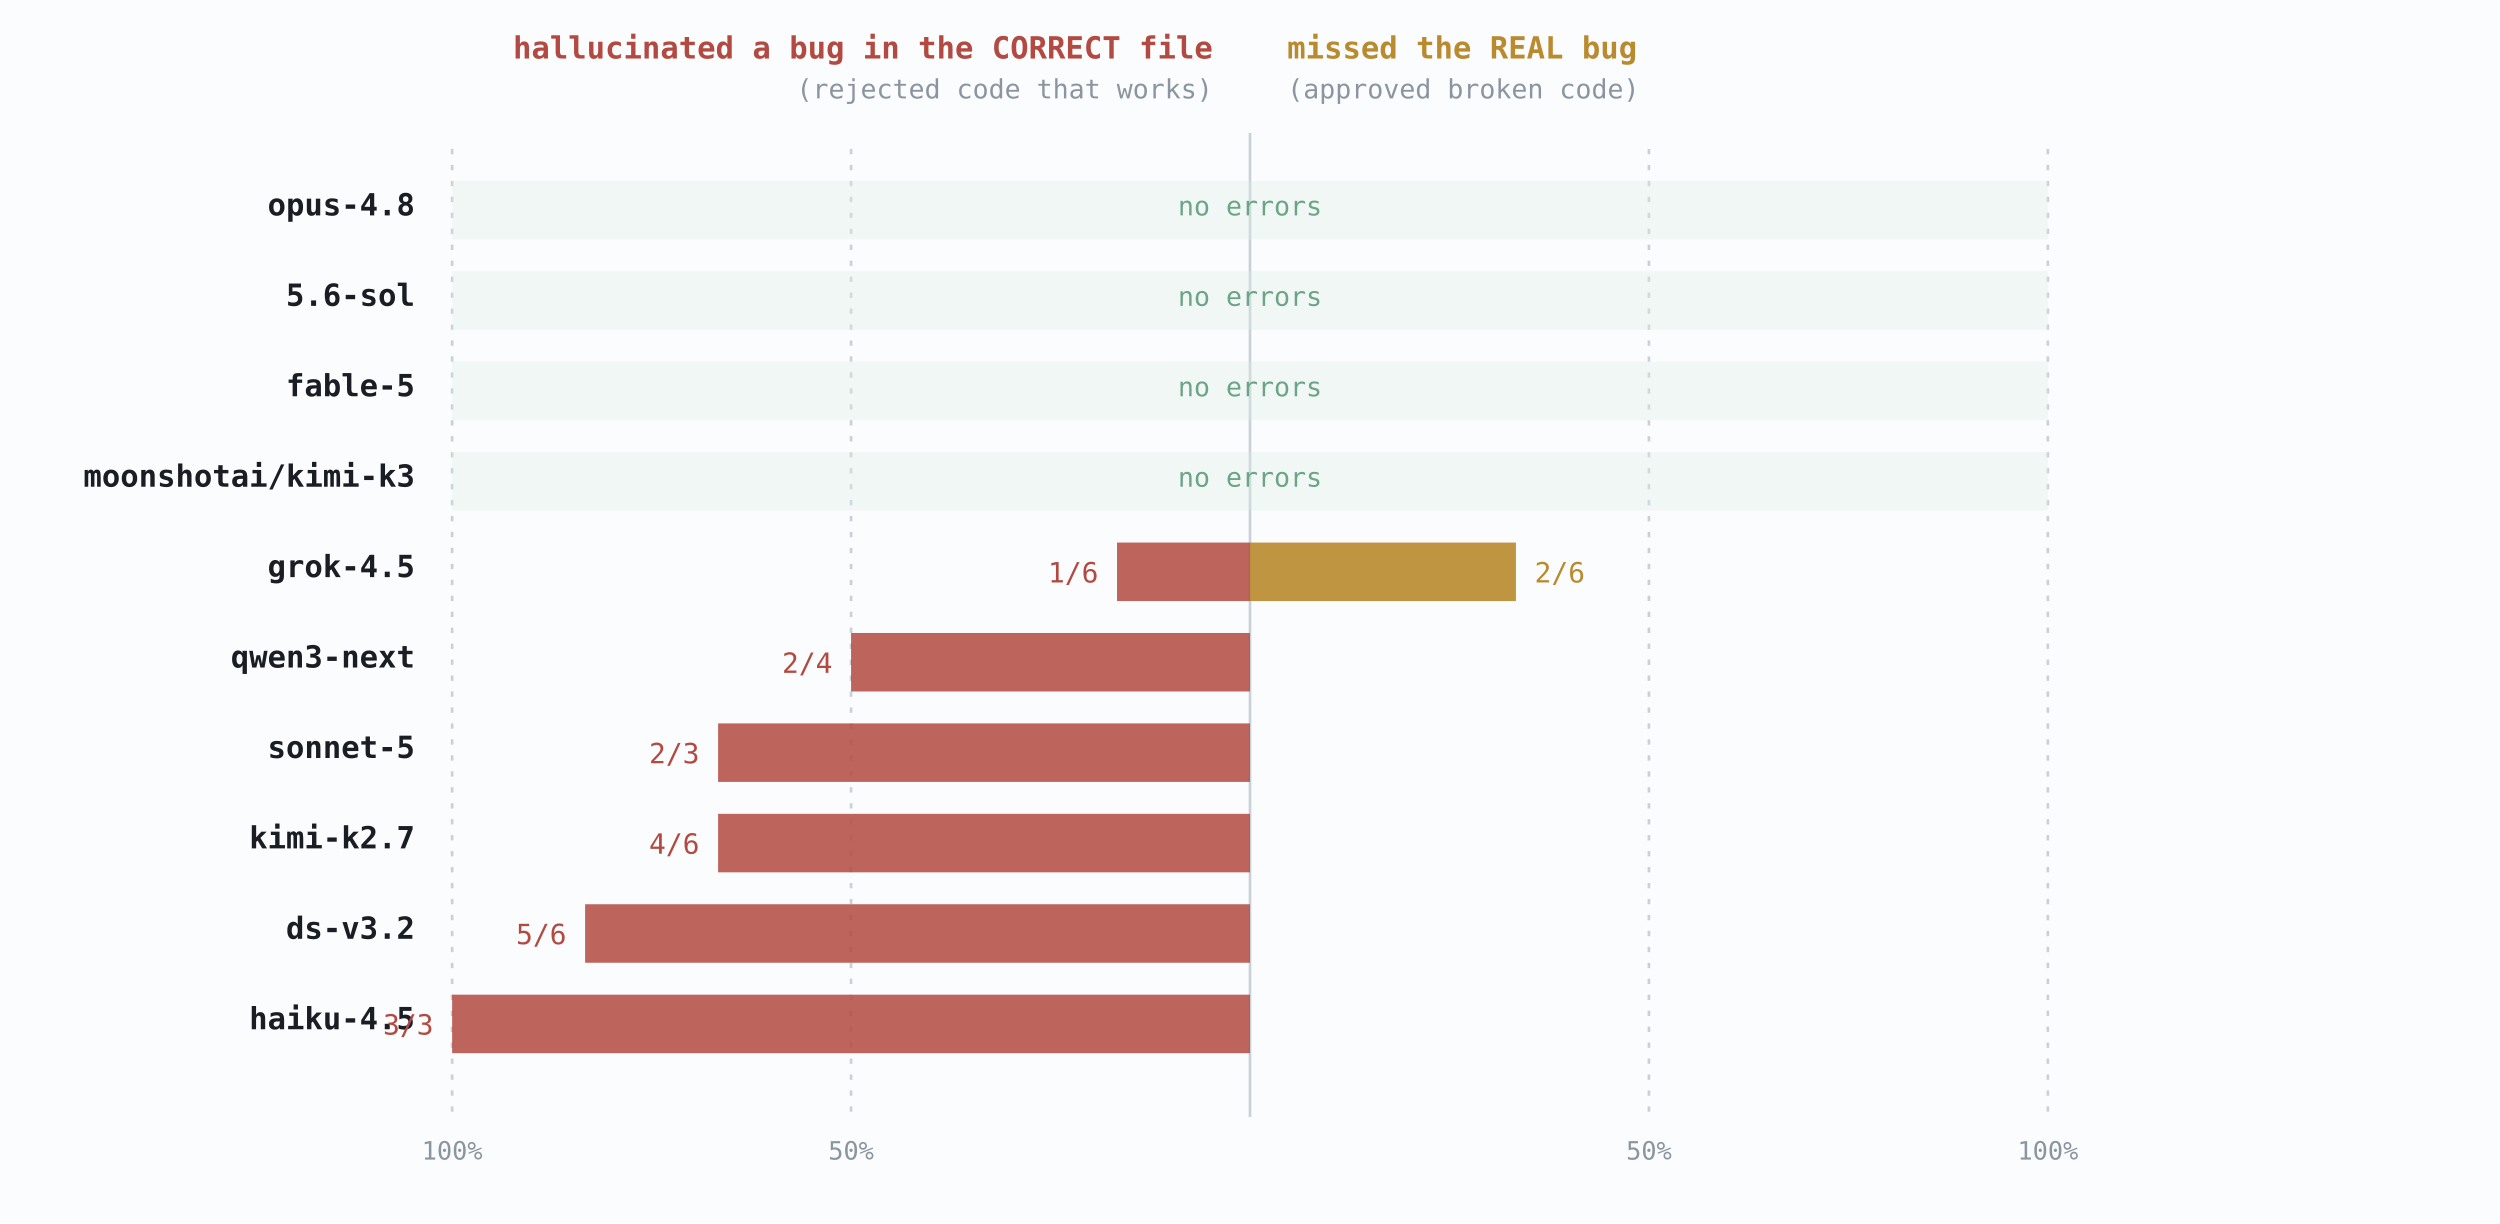
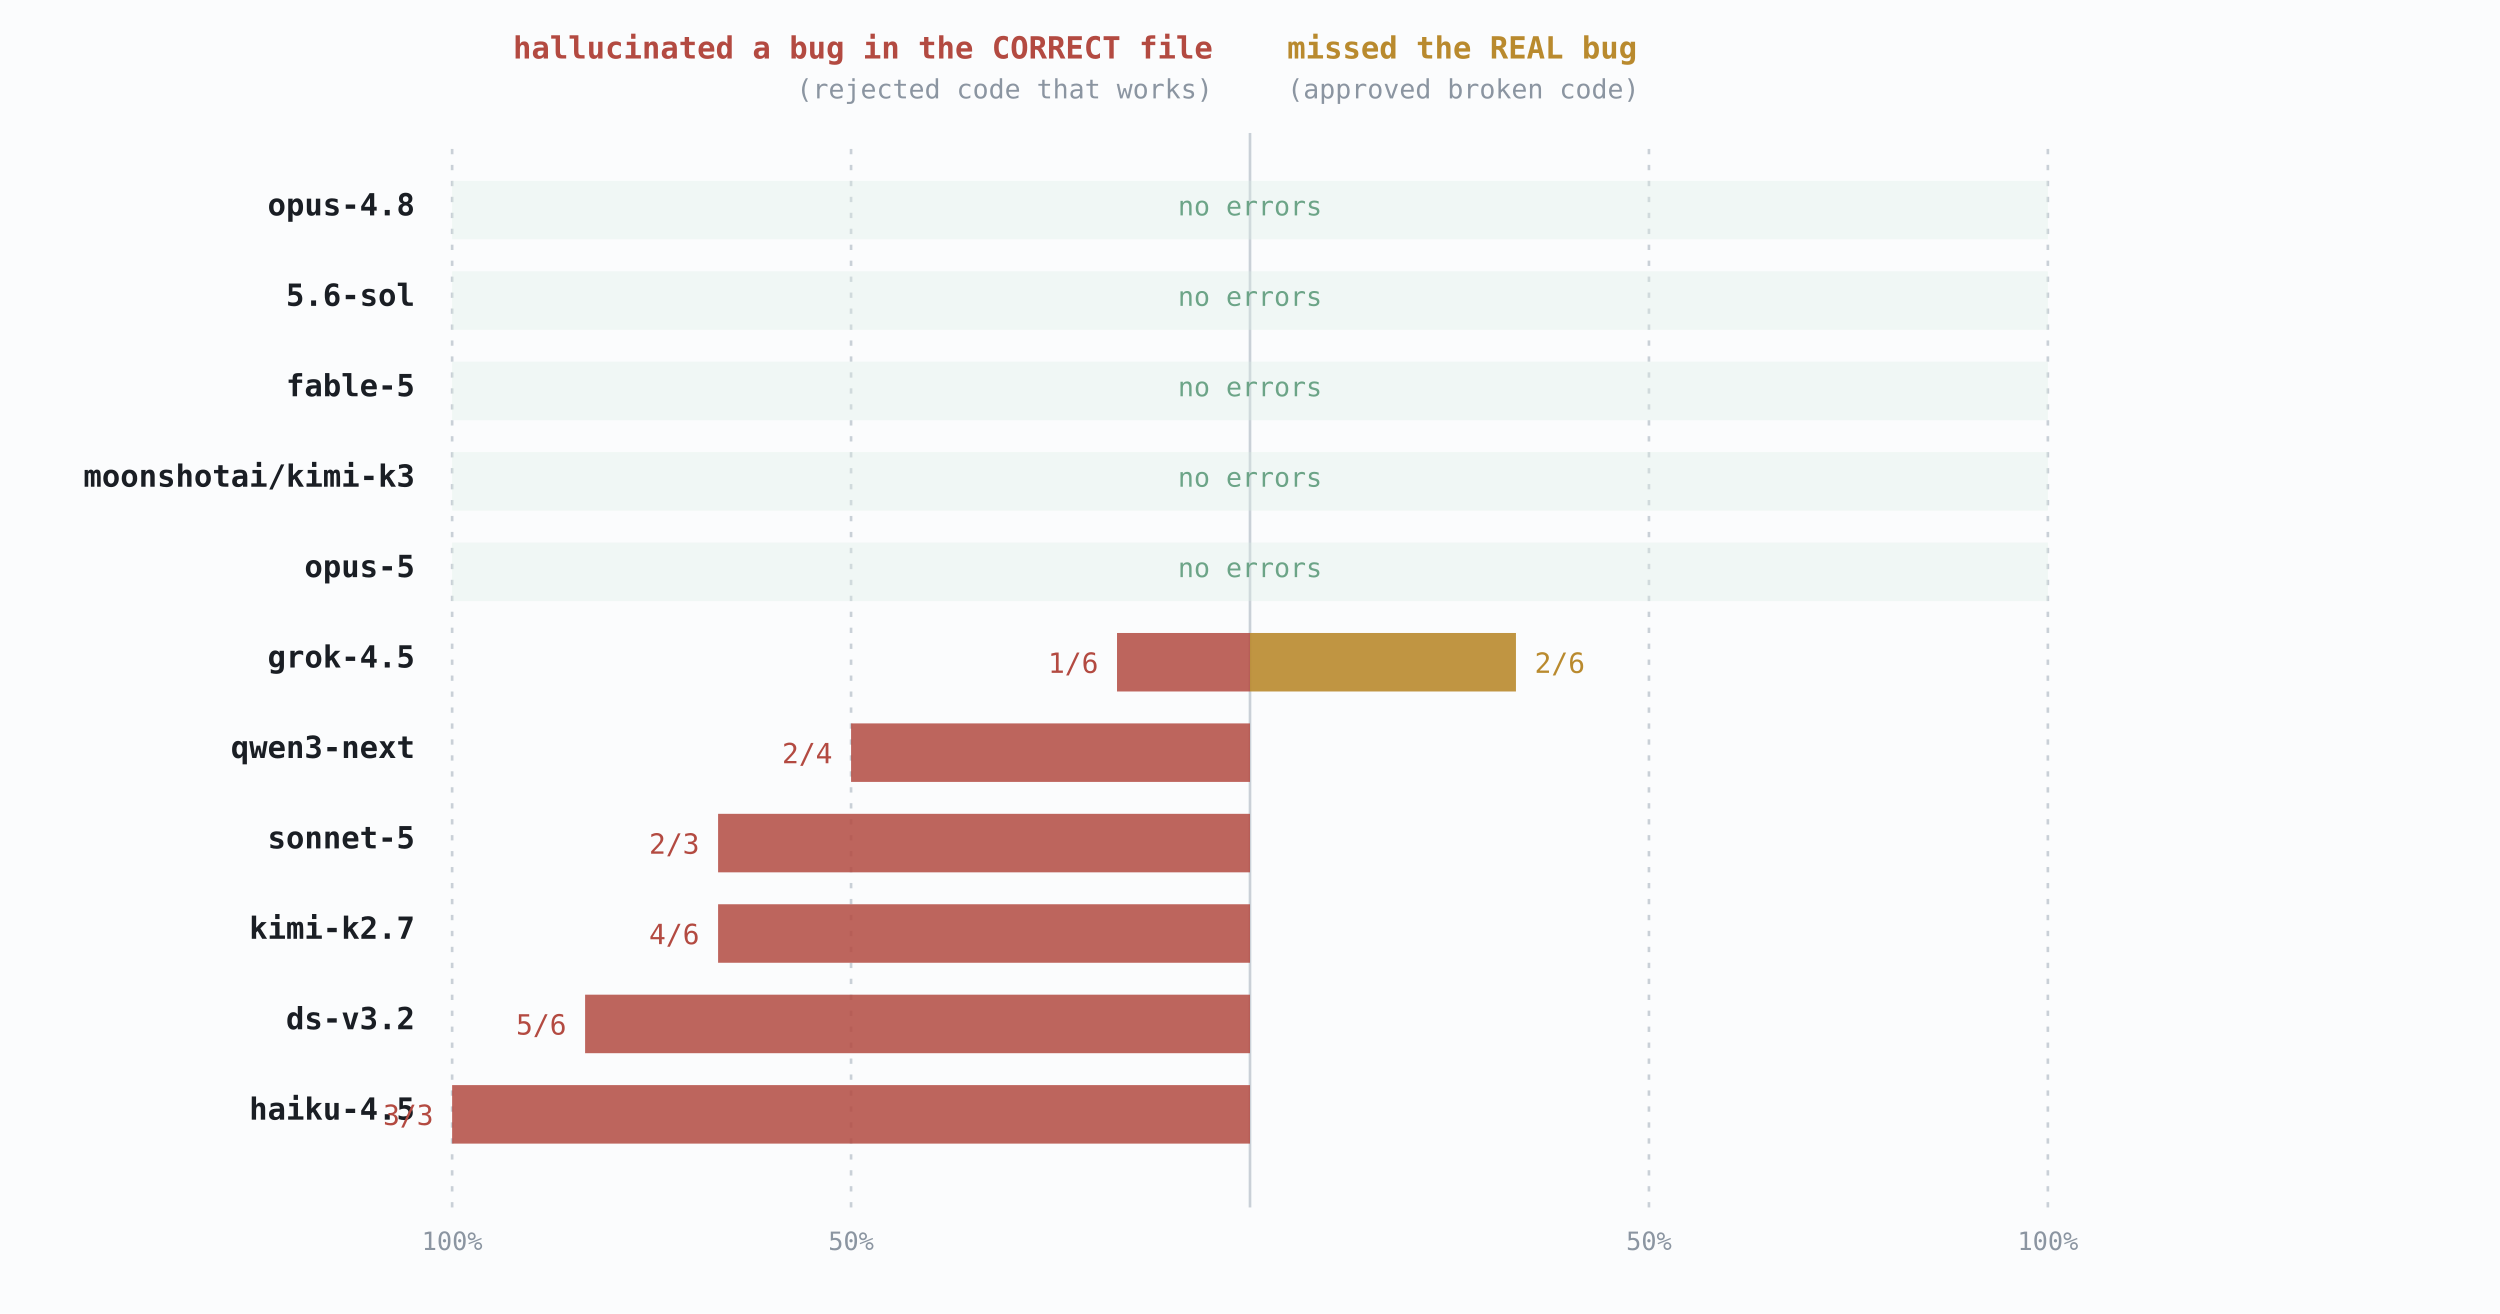
- <svg xmlns="http://www.w3.org/2000/svg" width="940" height="460" viewBox="0 0 940 460" font-family="ui-monospace,'SF Mono','Cascadia Code',Menlo,Consolas,monospace">
-   <rect width="940" height="460" fill="#FBFCFD" />
+ <svg xmlns="http://www.w3.org/2000/svg" width="940" height="494" viewBox="0 0 940 494" font-family="ui-monospace,'SF Mono','Cascadia Code',Menlo,Consolas,monospace">
+   <rect width="940" height="494" fill="#FBFCFD" />
  <text x="456" y="22" font-size="11.5" fill="#B34A41" text-anchor="end" font-weight="bold">hallucinated a bug in the CORRECT file</text>
  <text x="456" y="37" font-size="10" fill="#8B95A1" text-anchor="end" font-weight="normal">(rejected code that works)</text>
  <text x="484" y="22" font-size="11.5" fill="#B98A2E" text-anchor="start" font-weight="bold">missed the REAL bug</text>
  <text x="484" y="37" font-size="10" fill="#8B95A1" text-anchor="start" font-weight="normal">(approved broken code)</text>
-   <line x1="470" y1="50" x2="470" y2="420" stroke="#C9D0D7" />
-   <line x1="320.0" y1="56" x2="320.0" y2="420" stroke="#C9D0D7" stroke-dasharray="2 4" />
-   <text x="320.0" y="436" font-size="9.5" fill="#8B95A1" text-anchor="middle" font-weight="normal">50%</text>
-   <line x1="620.0" y1="56" x2="620.0" y2="420" stroke="#C9D0D7" stroke-dasharray="2 4" />
-   <text x="620.0" y="436" font-size="9.5" fill="#8B95A1" text-anchor="middle" font-weight="normal">50%</text>
-   <line x1="170.0" y1="56" x2="170.0" y2="420" stroke="#C9D0D7" stroke-dasharray="2 4" />
-   <text x="170.0" y="436" font-size="9.5" fill="#8B95A1" text-anchor="middle" font-weight="normal">100%</text>
-   <line x1="770.0" y1="56" x2="770.0" y2="420" stroke="#C9D0D7" stroke-dasharray="2 4" />
-   <text x="770.0" y="436" font-size="9.5" fill="#8B95A1" text-anchor="middle" font-weight="normal">100%</text>
+   <line x1="470" y1="50" x2="470" y2="454" stroke="#C9D0D7" />
+   <line x1="320.0" y1="56" x2="320.0" y2="454" stroke="#C9D0D7" stroke-dasharray="2 4" />
+   <text x="320.0" y="470" font-size="9.5" fill="#8B95A1" text-anchor="middle" font-weight="normal">50%</text>
+   <line x1="620.0" y1="56" x2="620.0" y2="454" stroke="#C9D0D7" stroke-dasharray="2 4" />
+   <text x="620.0" y="470" font-size="9.5" fill="#8B95A1" text-anchor="middle" font-weight="normal">50%</text>
+   <line x1="170.0" y1="56" x2="170.0" y2="454" stroke="#C9D0D7" stroke-dasharray="2 4" />
+   <text x="170.0" y="470" font-size="9.5" fill="#8B95A1" text-anchor="middle" font-weight="normal">100%</text>
+   <line x1="770.0" y1="56" x2="770.0" y2="454" stroke="#C9D0D7" stroke-dasharray="2 4" />
+   <text x="770.0" y="470" font-size="9.5" fill="#8B95A1" text-anchor="middle" font-weight="normal">100%</text>
  <text x="156" y="81" font-size="11.5" fill="#1A1E24" text-anchor="end" font-weight="bold">opus-4.8</text>
  <text x="470" y="81" font-size="10" fill="#2F7D55" text-anchor="middle" font-weight="normal">no errors</text>
  <rect x="170" y="68" width="600" height="22" fill="#DCEFE4" opacity="0.35" />
  <text x="156" y="115" font-size="11.5" fill="#1A1E24" text-anchor="end" font-weight="bold">5.6-sol</text>
  <text x="470" y="115" font-size="10" fill="#2F7D55" text-anchor="middle" font-weight="normal">no errors</text>
  <rect x="170" y="102" width="600" height="22" fill="#DCEFE4" opacity="0.35" />
  <text x="156" y="149" font-size="11.5" fill="#1A1E24" text-anchor="end" font-weight="bold">fable-5</text>
  <text x="470" y="149" font-size="10" fill="#2F7D55" text-anchor="middle" font-weight="normal">no errors</text>
  <rect x="170" y="136" width="600" height="22" fill="#DCEFE4" opacity="0.35" />
  <text x="156" y="183" font-size="11.5" fill="#1A1E24" text-anchor="end" font-weight="bold">moonshotai/kimi-k3</text>
  <text x="470" y="183" font-size="10" fill="#2F7D55" text-anchor="middle" font-weight="normal">no errors</text>
  <rect x="170" y="170" width="600" height="22" fill="#DCEFE4" opacity="0.35" />
-   <text x="156" y="217" font-size="11.5" fill="#1A1E24" text-anchor="end" font-weight="bold">grok-4.5</text>
-   <rect x="420.0" y="204" width="50.0" height="22" fill="#B34A41" opacity="0.85" />
-   <text x="413.0" y="219" font-size="10.5" fill="#B34A41" text-anchor="end" font-weight="normal">1/6</text>
-   <rect x="470" y="204" width="100.0" height="22" fill="#B98A2E" opacity="0.9" />
-   <text x="577.0" y="219" font-size="10.5" fill="#B98A2E" text-anchor="start" font-weight="normal">2/6</text>
-   <text x="156" y="251" font-size="11.5" fill="#1A1E24" text-anchor="end" font-weight="bold">qwen3-next</text>
-   <rect x="320.0" y="238" width="150.0" height="22" fill="#B34A41" opacity="0.85" />
-   <text x="313.0" y="253" font-size="10.5" fill="#B34A41" text-anchor="end" font-weight="normal">2/4</text>
-   <text x="156" y="285" font-size="11.5" fill="#1A1E24" text-anchor="end" font-weight="bold">sonnet-5</text>
-   <rect x="270.0" y="272" width="200.0" height="22" fill="#B34A41" opacity="0.85" />
-   <text x="263.0" y="287" font-size="10.5" fill="#B34A41" text-anchor="end" font-weight="normal">2/3</text>
-   <text x="156" y="319" font-size="11.5" fill="#1A1E24" text-anchor="end" font-weight="bold">kimi-k2.7</text>
+   <text x="156" y="217" font-size="11.5" fill="#1A1E24" text-anchor="end" font-weight="bold">opus-5</text>
+   <text x="470" y="217" font-size="10" fill="#2F7D55" text-anchor="middle" font-weight="normal">no errors</text>
+   <rect x="170" y="204" width="600" height="22" fill="#DCEFE4" opacity="0.35" />
+   <text x="156" y="251" font-size="11.5" fill="#1A1E24" text-anchor="end" font-weight="bold">grok-4.5</text>
+   <rect x="420.0" y="238" width="50.0" height="22" fill="#B34A41" opacity="0.85" />
+   <text x="413.0" y="253" font-size="10.5" fill="#B34A41" text-anchor="end" font-weight="normal">1/6</text>
+   <rect x="470" y="238" width="100.0" height="22" fill="#B98A2E" opacity="0.9" />
+   <text x="577.0" y="253" font-size="10.5" fill="#B98A2E" text-anchor="start" font-weight="normal">2/6</text>
+   <text x="156" y="285" font-size="11.5" fill="#1A1E24" text-anchor="end" font-weight="bold">qwen3-next</text>
+   <rect x="320.0" y="272" width="150.0" height="22" fill="#B34A41" opacity="0.85" />
+   <text x="313.0" y="287" font-size="10.5" fill="#B34A41" text-anchor="end" font-weight="normal">2/4</text>
+   <text x="156" y="319" font-size="11.5" fill="#1A1E24" text-anchor="end" font-weight="bold">sonnet-5</text>
  <rect x="270.0" y="306" width="200.0" height="22" fill="#B34A41" opacity="0.85" />
-   <text x="263.0" y="321" font-size="10.5" fill="#B34A41" text-anchor="end" font-weight="normal">4/6</text>
-   <text x="156" y="353" font-size="11.5" fill="#1A1E24" text-anchor="end" font-weight="bold">ds-v3.2</text>
-   <rect x="220.0" y="340" width="250.0" height="22" fill="#B34A41" opacity="0.85" />
-   <text x="213.0" y="355" font-size="10.5" fill="#B34A41" text-anchor="end" font-weight="normal">5/6</text>
-   <text x="156" y="387" font-size="11.5" fill="#1A1E24" text-anchor="end" font-weight="bold">haiku-4.5</text>
-   <rect x="170.0" y="374" width="300.0" height="22" fill="#B34A41" opacity="0.85" />
-   <text x="163.0" y="389" font-size="10.5" fill="#B34A41" text-anchor="end" font-weight="normal">3/3</text>
+   <text x="263.0" y="321" font-size="10.5" fill="#B34A41" text-anchor="end" font-weight="normal">2/3</text>
+   <text x="156" y="353" font-size="11.5" fill="#1A1E24" text-anchor="end" font-weight="bold">kimi-k2.7</text>
+   <rect x="270.0" y="340" width="200.0" height="22" fill="#B34A41" opacity="0.85" />
+   <text x="263.0" y="355" font-size="10.5" fill="#B34A41" text-anchor="end" font-weight="normal">4/6</text>
+   <text x="156" y="387" font-size="11.5" fill="#1A1E24" text-anchor="end" font-weight="bold">ds-v3.2</text>
+   <rect x="220.0" y="374" width="250.0" height="22" fill="#B34A41" opacity="0.85" />
+   <text x="213.0" y="389" font-size="10.5" fill="#B34A41" text-anchor="end" font-weight="normal">5/6</text>
+   <text x="156" y="421" font-size="11.5" fill="#1A1E24" text-anchor="end" font-weight="bold">haiku-4.5</text>
+   <rect x="170.0" y="408" width="300.0" height="22" fill="#B34A41" opacity="0.85" />
+   <text x="163.0" y="423" font-size="10.5" fill="#B34A41" text-anchor="end" font-weight="normal">3/3</text>
</svg>
